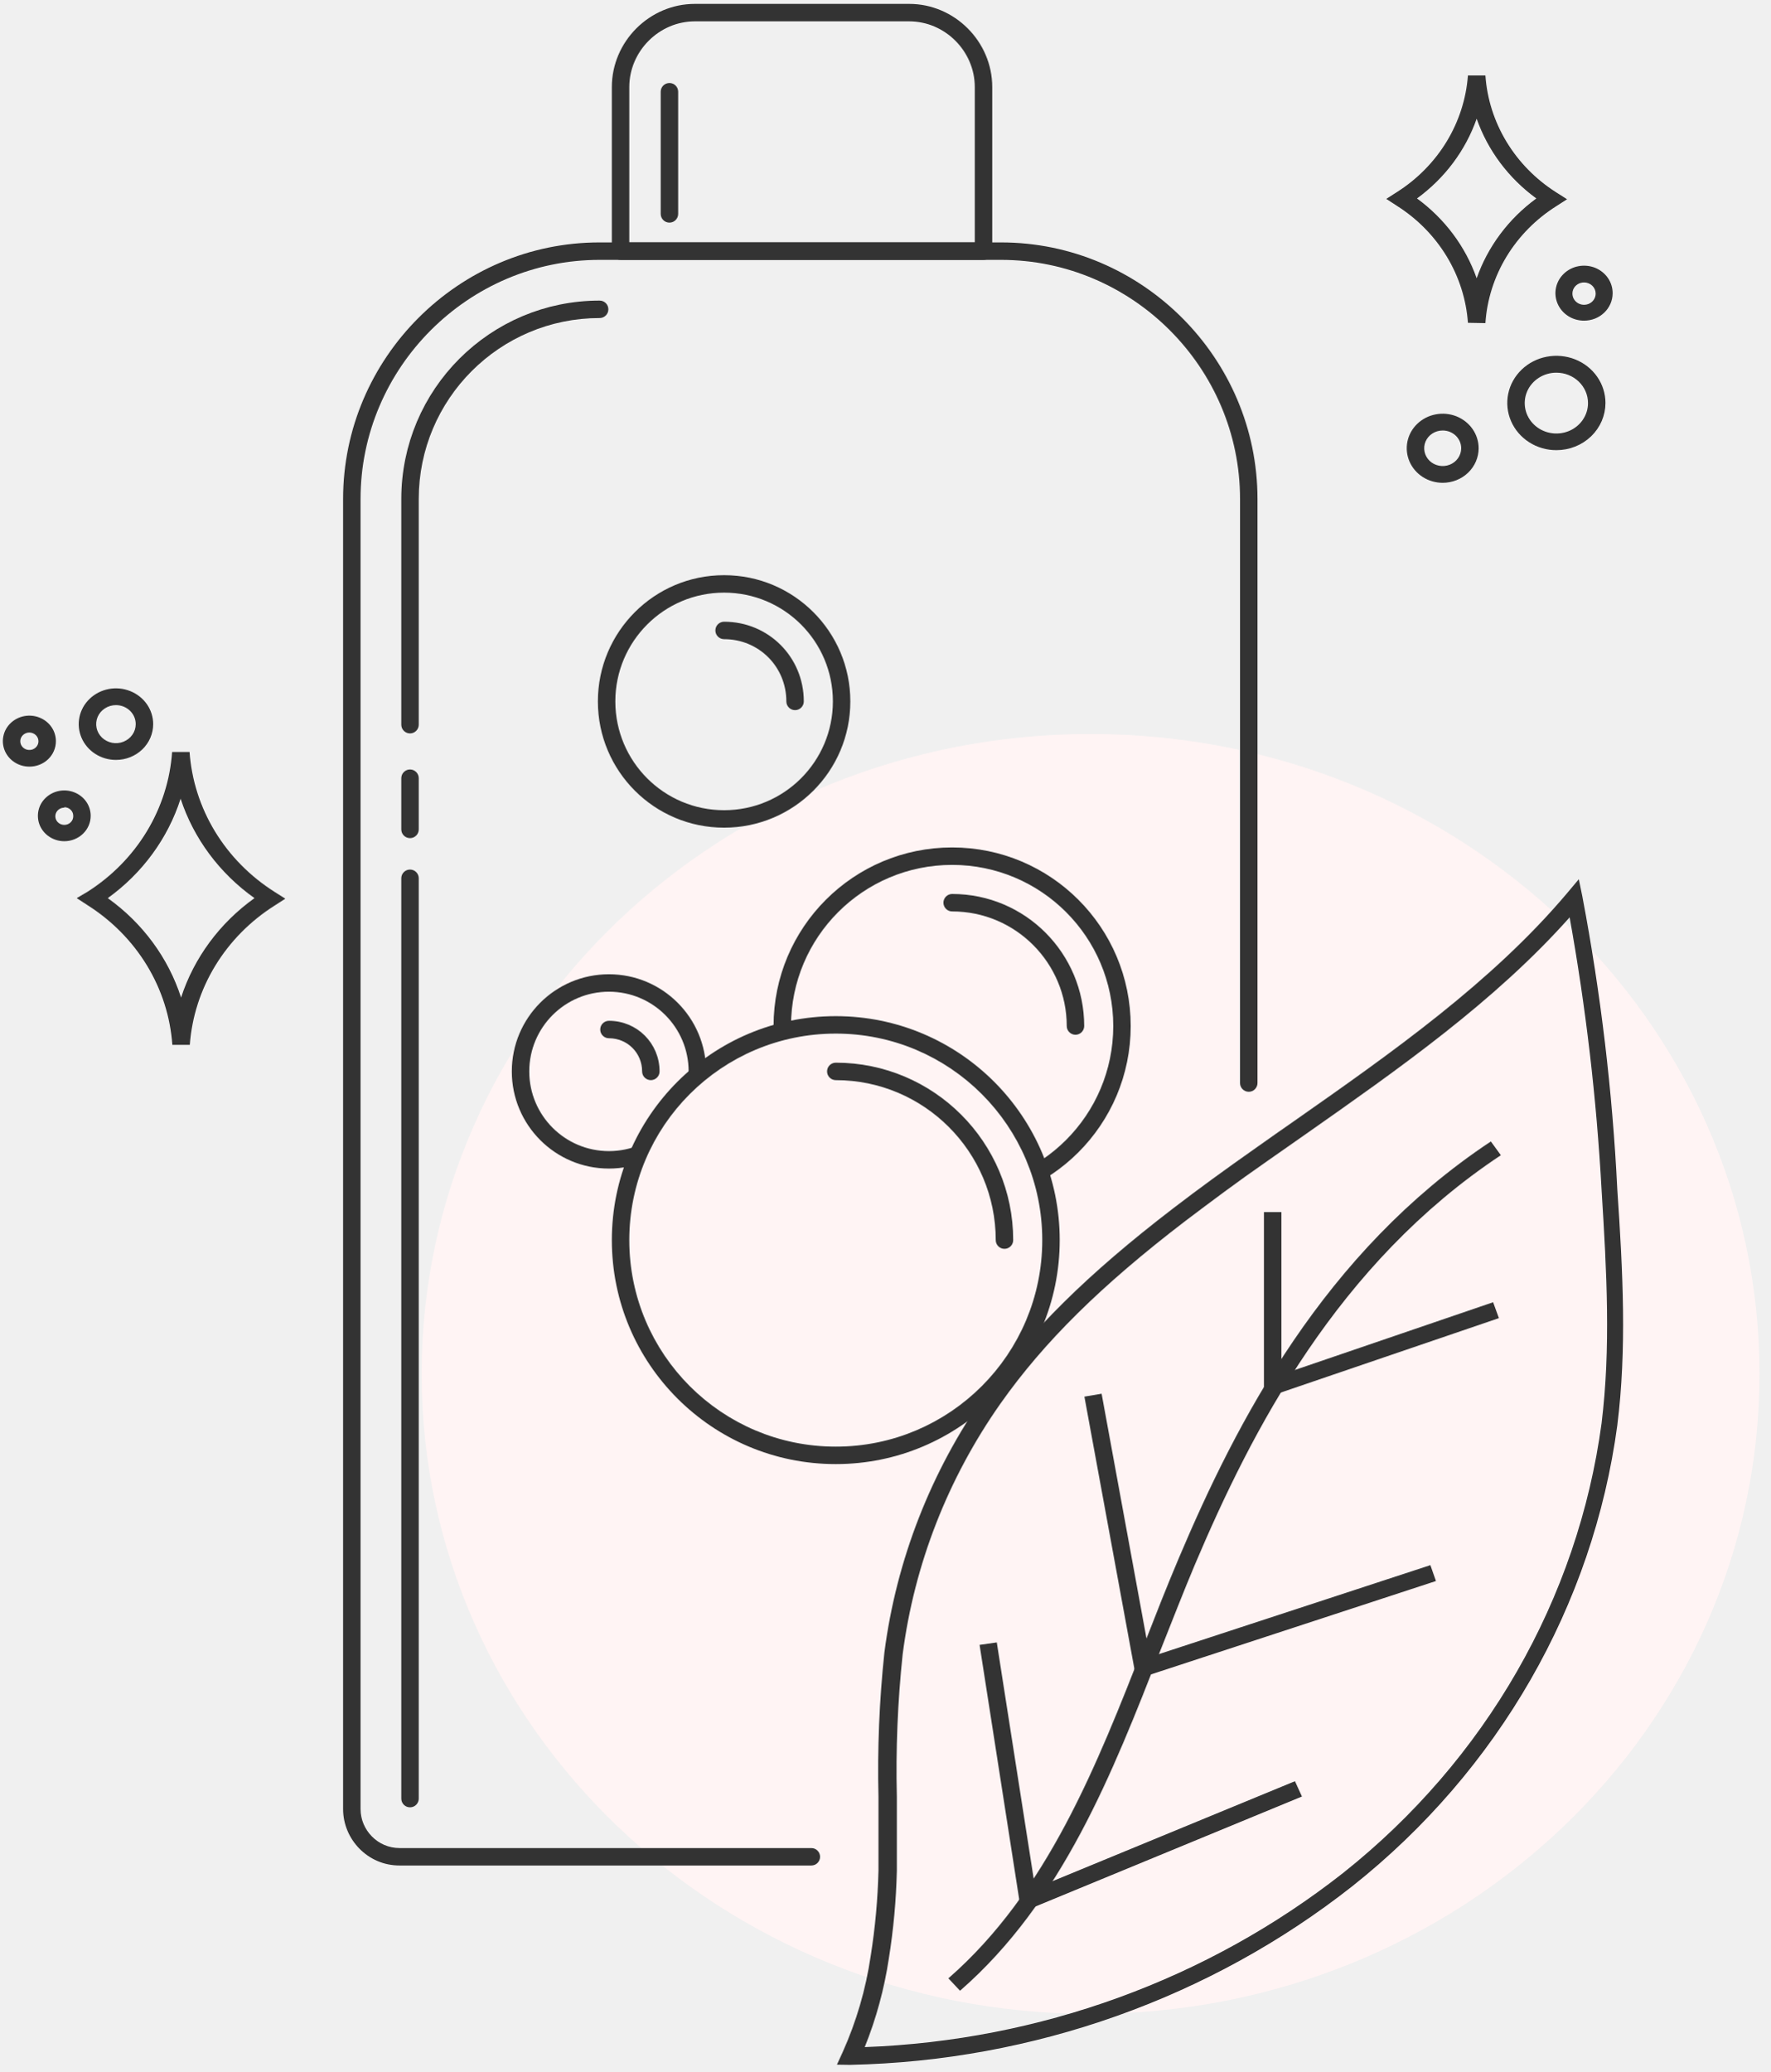
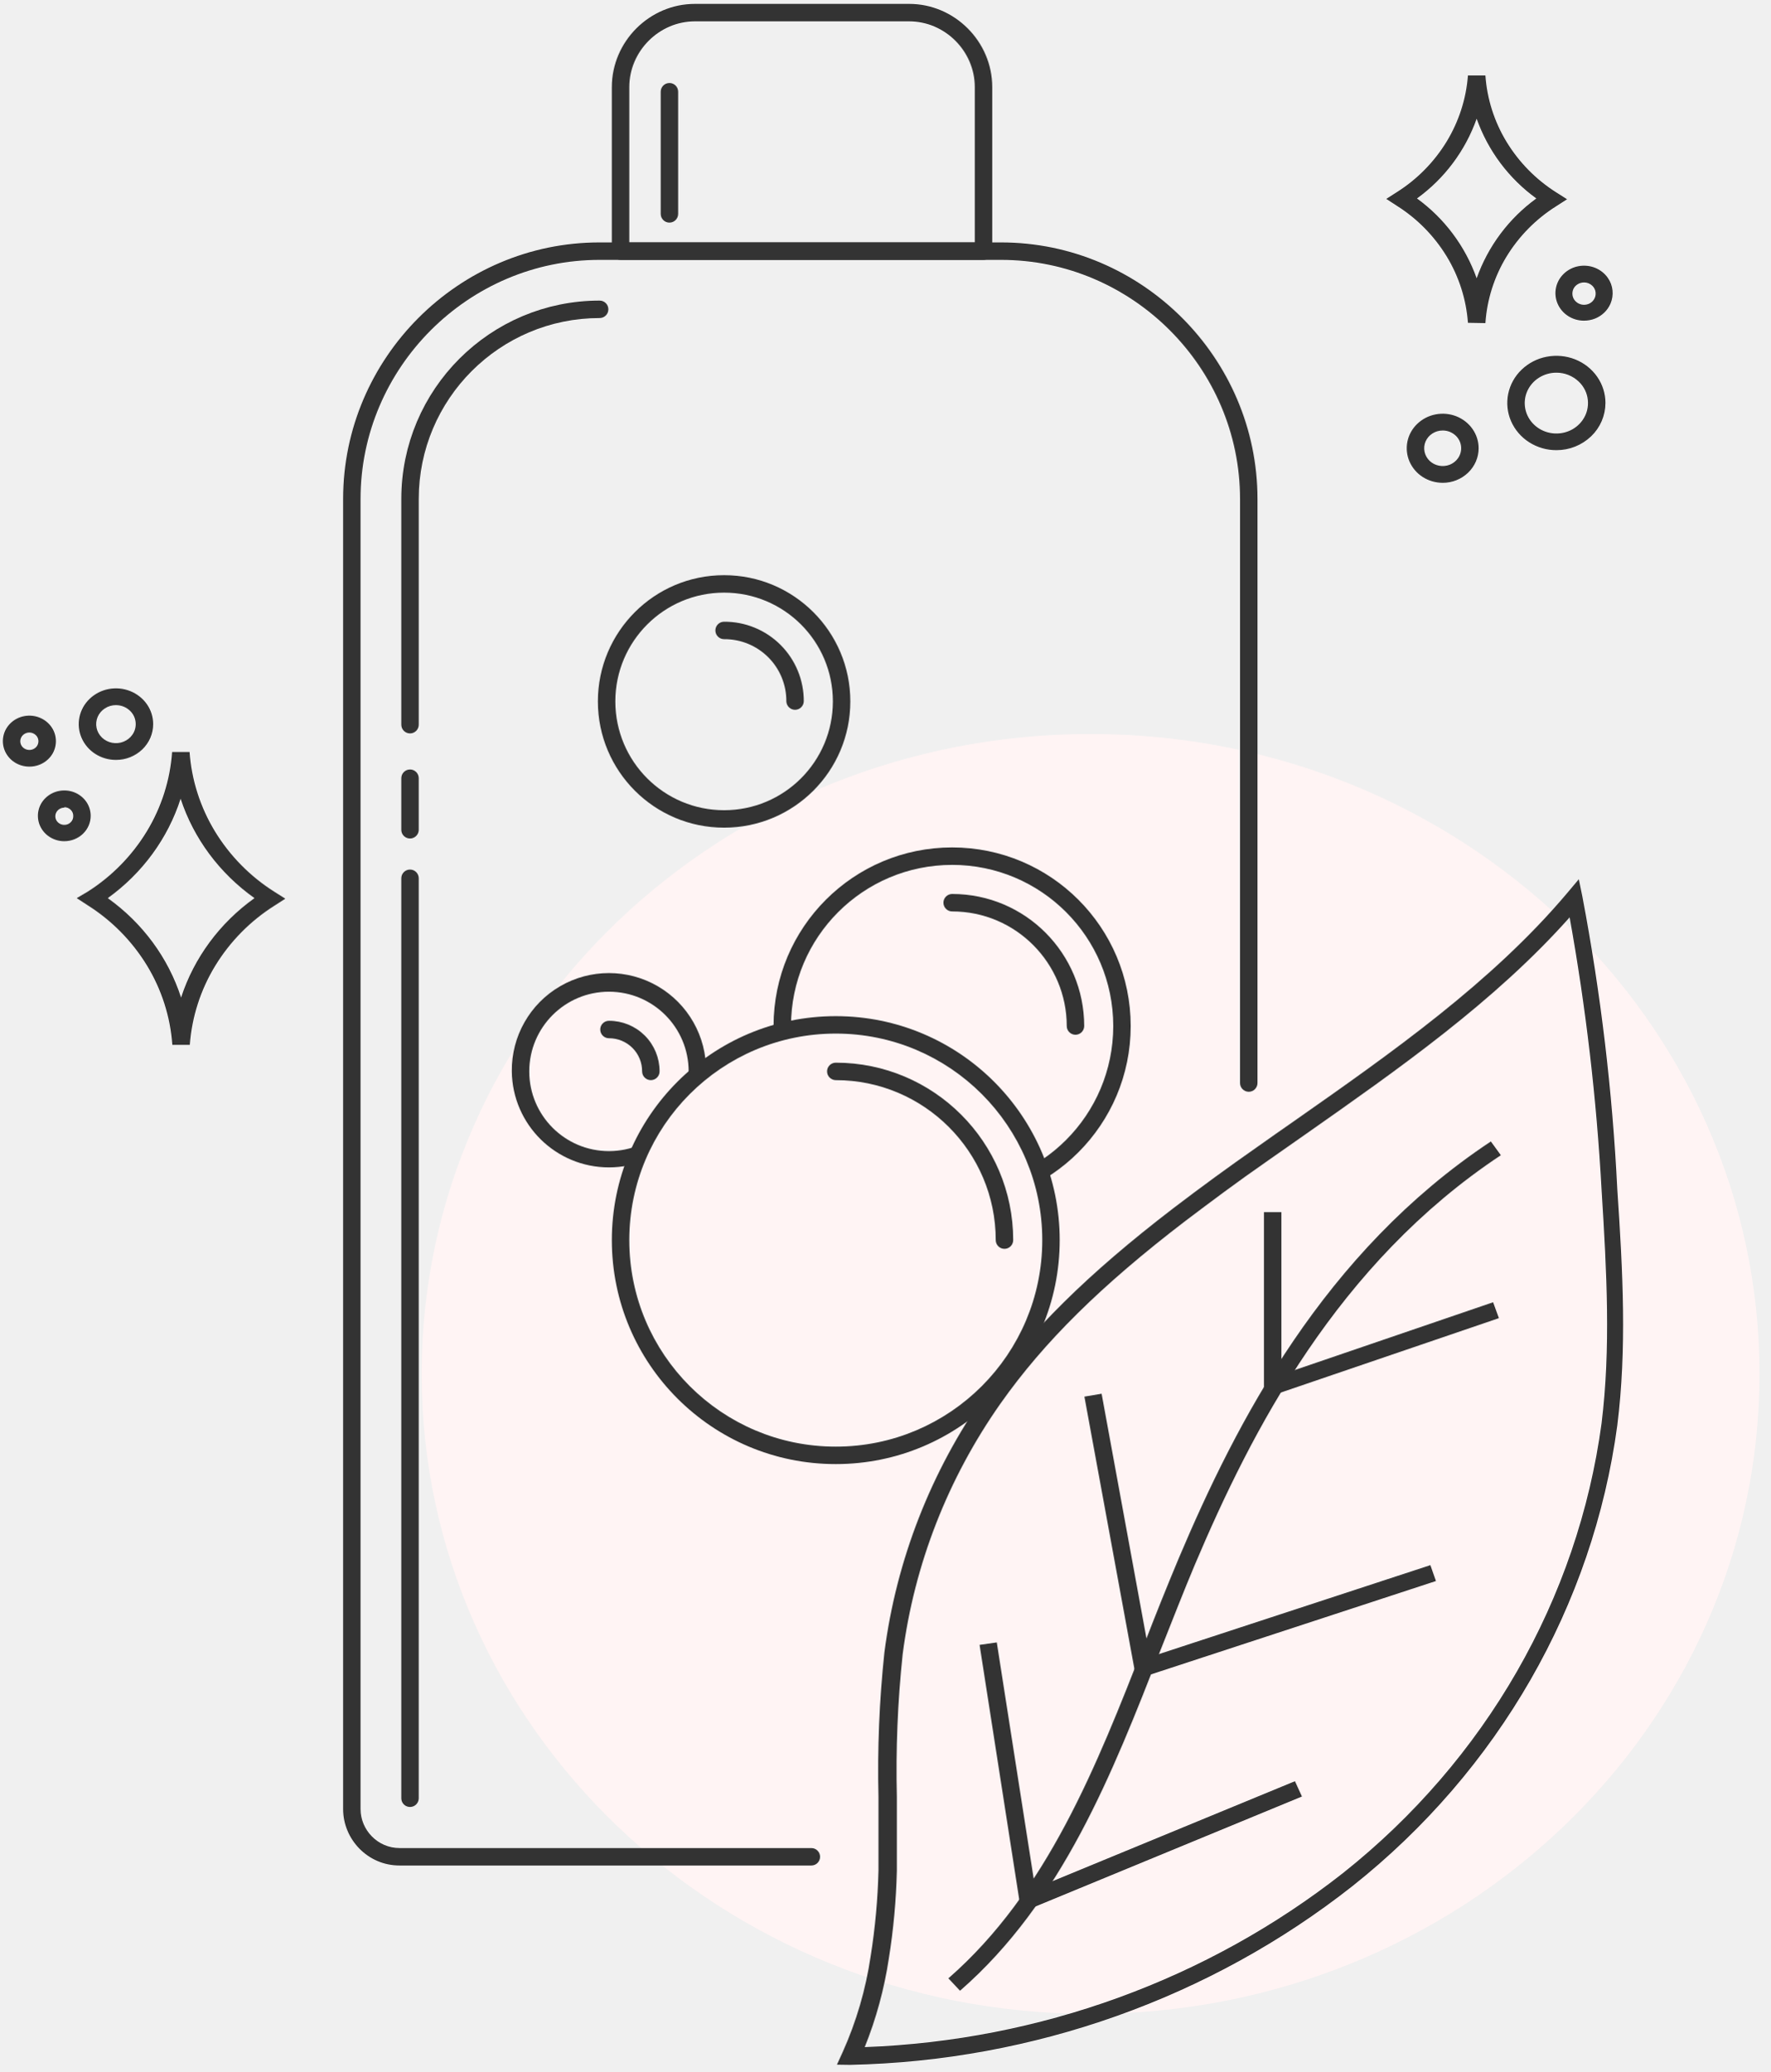
- <svg xmlns="http://www.w3.org/2000/svg" width="124" height="145" viewBox="0 0 124 145" fill="none">
-   <path d="M76.361 140.988C102.229 140.988 123.199 120.93 123.199 96.187C123.199 71.444 102.229 51.386 76.361 51.386C50.493 51.386 29.523 71.444 29.523 96.187C29.523 120.93 50.493 140.988 76.361 140.988Z" fill="#FFF4F4" />
-   <path d="M58.602 144.545L58.993 143.691C59.961 141.537 60.624 139.267 60.964 136.943C61.279 134.963 61.461 132.965 61.51 130.962V129.725C61.51 128.418 61.51 127.11 61.51 125.811C61.429 122.432 61.568 119.051 61.925 115.688C62.762 109.215 65.179 103.024 68.979 97.62C72.107 93.189 76.172 89.173 82.159 84.585C83.894 83.254 85.751 81.9 88.024 80.303C88.887 79.692 89.751 79.082 90.622 78.479C97.44 73.703 104.47 68.763 109.732 62.524L110.547 61.553L110.799 62.775C112.085 69.544 112.902 76.388 113.243 83.262C113.642 89.141 113.911 94.441 113.243 99.788C111.54 112.406 104.917 123.931 94.711 132.035C84.765 139.873 72.373 144.283 59.514 144.56L58.602 144.545ZM109.919 64.207C104.674 70.11 97.937 74.831 91.412 79.41L88.806 81.234C86.549 82.8 84.733 84.17 82.99 85.485C77.1 89.995 73.109 93.933 70.054 98.262C66.363 103.512 64.016 109.526 63.204 115.814C62.853 119.129 62.717 122.463 62.797 125.795C62.797 127.11 62.797 128.433 62.797 129.756V130.993C62.747 133.046 62.559 135.094 62.234 137.123C61.916 139.242 61.351 141.319 60.548 143.316C72.8 142.862 84.562 138.58 94.052 131.119C104.015 123.205 110.481 111.951 112.143 99.632C112.787 94.387 112.51 89.141 112.143 83.317C111.79 76.91 111.042 70.529 109.903 64.207H109.919Z" fill="#333333" />
-   <path d="M67.221 139.37L66.406 138.501C73.322 132.466 76.784 123.627 80.132 115.078C80.906 113.09 81.712 111.038 82.535 109.097C86.559 99.585 92.684 87.67 104.39 79.912L105.09 80.875C93.645 88.46 87.634 100.18 83.667 109.535C82.852 111.469 82.087 113.45 81.272 115.493C77.883 124.167 74.373 133.139 67.221 139.37Z" fill="#333333" />
-   <path d="M88.5 97.894V84.859H89.722V96.234L104.547 91.169L104.954 92.281L88.5 97.894Z" fill="#333333" />
-   <path d="M79.563 117.56L75.93 97.777L77.135 97.573L80.516 116.01L100.155 109.575L100.546 110.686L79.563 117.56Z" fill="#333333" />
-   <path d="M71.506 133.883L68.59 115.157L69.795 114.984L72.484 132.2L90.673 124.7L91.162 125.772L71.506 133.883Z" fill="#333333" />
-   <path d="M13.289 73.148H12.067C11.927 71.189 11.319 69.287 10.289 67.591C9.259 65.895 7.835 64.45 6.129 63.37L5.371 62.877L6.129 62.43C7.832 61.346 9.253 59.9 10.28 58.203C11.307 56.505 11.913 54.603 12.051 52.645H13.272C13.412 54.605 14.021 56.508 15.05 58.205C16.081 59.902 17.504 61.348 19.211 62.43L19.976 62.916L19.211 63.409C17.512 64.487 16.095 65.926 15.068 67.615C14.041 69.303 13.433 71.197 13.289 73.148ZM7.546 62.877C9.98 64.615 11.777 67.052 12.678 69.836C13.585 67.054 15.384 64.618 17.818 62.877C15.372 61.14 13.561 58.704 12.645 55.917C11.753 58.696 9.968 61.133 7.546 62.877Z" fill="#333333" />
-   <path d="M102.785 22.598C102.667 20.96 102.158 19.37 101.298 17.951C100.438 16.533 99.249 15.323 97.824 14.417L97.066 13.924L97.824 13.439C99.245 12.535 100.432 11.329 101.292 9.915C102.152 8.5 102.663 6.915 102.785 5.281H104.007C104.122 6.919 104.629 8.509 105.488 9.928C106.347 11.347 107.535 12.556 108.959 13.462L109.725 13.948L108.959 14.441C107.532 15.344 106.342 16.552 105.482 17.972C104.623 19.391 104.118 20.983 104.007 22.622L102.785 22.598ZM99.217 13.893C101.159 15.313 102.615 17.26 103.396 19.483C104.176 17.26 105.632 15.313 107.574 13.893C105.631 12.477 104.175 10.532 103.396 8.311C102.617 10.532 101.161 12.477 99.217 13.893Z" fill="#333333" />
-   <path d="M8.118 53.2C7.603 53.2 7.099 53.053 6.67 52.778C6.242 52.503 5.907 52.112 5.71 51.654C5.513 51.196 5.461 50.692 5.562 50.206C5.662 49.72 5.911 49.274 6.275 48.924C6.64 48.573 7.104 48.335 7.61 48.238C8.115 48.141 8.64 48.191 9.116 48.381C9.592 48.57 9.999 48.891 10.286 49.303C10.572 49.715 10.725 50.2 10.725 50.695C10.725 51.36 10.45 51.997 9.962 52.467C9.473 52.936 8.81 53.2 8.118 53.2ZM8.118 49.364C7.844 49.364 7.577 49.442 7.349 49.589C7.121 49.735 6.944 49.943 6.839 50.186C6.734 50.429 6.707 50.697 6.76 50.955C6.814 51.213 6.946 51.45 7.139 51.636C7.333 51.822 7.58 51.949 7.848 52.001C8.117 52.052 8.395 52.026 8.648 51.925C8.901 51.824 9.118 51.653 9.27 51.435C9.422 51.216 9.503 50.958 9.503 50.695C9.503 50.342 9.357 50.004 9.098 49.754C8.838 49.505 8.486 49.364 8.118 49.364Z" fill="#333333" />
-   <path d="M4.501 58.892C4.136 58.892 3.778 58.787 3.474 58.592C3.17 58.397 2.933 58.119 2.793 57.795C2.653 57.47 2.617 57.112 2.688 56.768C2.759 56.423 2.935 56.106 3.194 55.858C3.453 55.609 3.782 55.44 4.141 55.371C4.499 55.303 4.871 55.338 5.209 55.473C5.547 55.607 5.836 55.835 6.039 56.127C6.242 56.419 6.35 56.763 6.35 57.114C6.35 57.586 6.156 58.038 5.809 58.371C5.462 58.704 4.992 58.892 4.501 58.892ZM4.501 56.543C4.377 56.543 4.256 56.578 4.153 56.645C4.05 56.711 3.969 56.805 3.922 56.915C3.874 57.025 3.862 57.147 3.886 57.263C3.91 57.38 3.97 57.488 4.058 57.572C4.146 57.656 4.257 57.714 4.379 57.737C4.501 57.76 4.627 57.748 4.741 57.703C4.856 57.657 4.954 57.58 5.023 57.481C5.092 57.382 5.129 57.265 5.129 57.146C5.133 57.064 5.12 56.982 5.091 56.906C5.061 56.829 5.016 56.758 4.957 56.699C4.898 56.64 4.828 56.593 4.749 56.56C4.671 56.528 4.587 56.512 4.501 56.512V56.543Z" fill="#333333" />
-   <path d="M2.056 53.67C1.689 53.67 1.329 53.566 1.024 53.369C0.718 53.173 0.48 52.893 0.34 52.567C0.199 52.24 0.163 51.881 0.236 51.534C0.308 51.188 0.486 50.87 0.746 50.621C1.007 50.371 1.338 50.202 1.699 50.134C2.06 50.066 2.434 50.102 2.773 50.239C3.112 50.375 3.402 50.605 3.605 50.9C3.808 51.194 3.915 51.54 3.914 51.893C3.914 52.127 3.866 52.359 3.772 52.575C3.679 52.791 3.542 52.988 3.369 53.153C3.197 53.318 2.992 53.449 2.767 53.537C2.541 53.626 2.3 53.672 2.056 53.67ZM2.056 51.283C1.931 51.283 1.808 51.319 1.703 51.386C1.599 51.453 1.518 51.548 1.469 51.66C1.421 51.771 1.409 51.894 1.433 52.013C1.458 52.131 1.518 52.24 1.607 52.325C1.696 52.411 1.809 52.469 1.932 52.492C2.056 52.516 2.183 52.504 2.3 52.458C2.416 52.411 2.515 52.333 2.585 52.233C2.655 52.132 2.692 52.014 2.692 51.893C2.692 51.731 2.625 51.576 2.506 51.462C2.387 51.347 2.225 51.283 2.056 51.283Z" fill="#333333" />
-   <path d="M108.985 31.515C108.304 31.517 107.639 31.324 107.073 30.962C106.506 30.6 106.064 30.085 105.803 29.481C105.542 28.878 105.472 28.213 105.604 27.572C105.736 26.93 106.063 26.341 106.543 25.878C107.023 25.415 107.636 25.1 108.303 24.972C108.97 24.844 109.662 24.909 110.29 25.159C110.919 25.408 111.456 25.832 111.834 26.375C112.212 26.919 112.414 27.558 112.414 28.211C112.414 29.086 112.053 29.925 111.41 30.545C110.767 31.164 109.895 31.513 108.985 31.515ZM108.985 26.09C108.546 26.088 108.116 26.212 107.751 26.445C107.385 26.679 107.1 27.011 106.931 27.401C106.762 27.79 106.718 28.219 106.803 28.633C106.888 29.047 107.1 29.427 107.41 29.725C107.72 30.023 108.116 30.226 108.546 30.308C108.977 30.39 109.423 30.347 109.828 30.185C110.233 30.023 110.579 29.749 110.822 29.397C111.065 29.046 111.194 28.633 111.192 28.211C111.19 27.649 110.957 27.111 110.543 26.713C110.13 26.316 109.569 26.092 108.985 26.09Z" fill="#333333" />
-   <path d="M110.914 22.449C110.518 22.449 110.13 22.336 109.801 22.125C109.471 21.913 109.214 21.612 109.063 21.26C108.911 20.909 108.871 20.521 108.949 20.148C109.026 19.774 109.217 19.431 109.497 19.162C109.777 18.892 110.134 18.709 110.523 18.635C110.912 18.56 111.315 18.599 111.681 18.744C112.047 18.89 112.36 19.137 112.58 19.453C112.8 19.77 112.918 20.143 112.918 20.523C112.918 20.776 112.866 21.027 112.765 21.26C112.665 21.494 112.517 21.706 112.331 21.885C112.145 22.064 111.924 22.206 111.681 22.303C111.438 22.399 111.177 22.449 110.914 22.449ZM110.914 19.772C110.753 19.772 110.595 19.818 110.461 19.904C110.327 19.99 110.223 20.112 110.161 20.255C110.1 20.398 110.084 20.556 110.115 20.707C110.147 20.859 110.224 20.999 110.338 21.108C110.452 21.218 110.597 21.292 110.755 21.323C110.913 21.353 111.077 21.337 111.226 21.278C111.375 21.219 111.502 21.118 111.591 20.99C111.681 20.861 111.729 20.71 111.729 20.555C111.729 20.347 111.643 20.148 111.49 20.001C111.337 19.854 111.13 19.772 110.914 19.772Z" fill="#333333" />
-   <path d="M101.017 33.8C100.519 33.8 100.033 33.658 99.619 33.393C99.205 33.127 98.882 32.749 98.692 32.307C98.501 31.865 98.451 31.379 98.548 30.91C98.645 30.44 98.885 30.009 99.237 29.671C99.589 29.333 100.038 29.102 100.526 29.009C101.014 28.916 101.52 28.963 101.98 29.146C102.44 29.33 102.833 29.64 103.11 30.038C103.386 30.435 103.534 30.903 103.534 31.381C103.534 32.023 103.269 32.638 102.797 33.092C102.325 33.545 101.685 33.8 101.017 33.8ZM101.017 30.137C100.761 30.137 100.51 30.21 100.297 30.346C100.084 30.483 99.918 30.678 99.82 30.905C99.722 31.133 99.697 31.383 99.747 31.624C99.797 31.866 99.92 32.087 100.101 32.262C100.282 32.436 100.513 32.554 100.764 32.602C101.016 32.65 101.276 32.626 101.513 32.531C101.749 32.437 101.952 32.278 102.094 32.073C102.236 31.868 102.312 31.628 102.312 31.381C102.312 31.051 102.176 30.735 101.933 30.501C101.69 30.268 101.361 30.137 101.017 30.137Z" fill="#333333" />
+ <svg xmlns="http://www.w3.org/2000/svg" fill="none" viewBox="0 0 124 145">
+   <path fill="#FFF4F4" d="M76.361 140.988c25.868 0 46.838-20.058 46.838-44.8 0-24.744-20.97-44.802-46.838-44.802-25.868 0-46.838 20.058-46.838 44.801 0 24.743 20.97 44.801 46.838 44.801z" />
+   <path fill="#333" d="M58.602 144.545l.39-.854a25.396 25.396 0 0 0 1.972-6.748c.315-1.98.497-3.978.546-5.981v-1.237-3.914c-.08-3.379.058-6.76.415-10.123.837-6.473 3.254-12.664 7.054-18.068 3.128-4.431 7.193-8.447 13.18-13.035a171.664 171.664 0 0 1 5.865-4.282c.863-.61 1.727-1.221 2.598-1.824 6.818-4.776 13.848-9.716 19.11-15.955l.815-.97.252 1.22a149.445 149.445 0 0 1 2.444 20.488c.399 5.88.668 11.18 0 16.526-1.703 12.618-8.326 24.143-18.532 32.247-9.946 7.838-22.338 12.248-35.197 12.525l-.912-.015zm51.317-80.338c-5.245 5.903-11.982 10.624-18.507 15.203l-2.606 1.825c-2.257 1.565-4.073 2.935-5.816 4.25-5.89 4.51-9.881 8.448-12.936 12.777-3.69 5.25-6.038 11.264-6.85 17.552a77.249 77.249 0 0 0-.407 9.981v5.198a45.793 45.793 0 0 1-.563 6.13 27.61 27.61 0 0 1-1.686 6.193c12.252-.454 24.014-4.736 33.504-12.197 9.963-7.914 16.429-19.168 18.091-31.487.644-5.245.367-10.49 0-16.315a156.24 156.24 0 0 0-2.24-19.11h.016z" />
+   <path fill="#333" d="M67.22 139.37l-.814-.869c6.916-6.035 10.378-14.874 13.726-23.423a220.52 220.52 0 0 1 2.403-5.981c4.024-9.512 10.15-21.427 21.855-29.185l.7.963c-11.445 7.585-17.456 19.305-21.423 28.66-.815 1.934-1.58 3.915-2.395 5.958-3.389 8.674-6.9 17.646-14.051 23.877z" />
+   <path fill="#333" d="M88.5 97.894V84.86h1.222v11.376l14.825-5.066.407 1.112L88.5 97.894zM79.563 117.56L75.93 97.777l1.205-.204 3.38 18.437 19.64-6.435.391 1.111-20.983 6.874zM71.506 133.883l-2.916-18.726 1.205-.173 2.689 17.216 18.189-7.5.489 1.072-19.656 8.111zM13.289 73.148h-1.222a12.4 12.4 0 0 0-1.778-5.557 12.983 12.983 0 0 0-4.16-4.221l-.758-.493.758-.447a12.996 12.996 0 0 0 4.15-4.227 12.413 12.413 0 0 0 1.772-5.559h1.221c.14 1.96.748 3.864 1.778 5.561a12.998 12.998 0 0 0 4.16 4.225l.766.486-.765.493a12.981 12.981 0 0 0-4.143 4.206 12.4 12.4 0 0 0-1.78 5.533zM7.546 62.877c2.434 1.738 4.231 4.175 5.132 6.96.907-2.783 2.706-5.22 5.14-6.96-2.446-1.737-4.257-4.173-5.173-6.96-.892 2.78-2.677 5.216-5.099 6.96zM102.785 22.598a10.402 10.402 0 0 0-1.487-4.647 10.883 10.883 0 0 0-3.474-3.534l-.758-.493.758-.485a10.894 10.894 0 0 0 3.468-3.524c.86-1.415 1.371-3 1.493-4.634h1.222a10.37 10.37 0 0 0 1.481 4.647 10.87 10.87 0 0 0 3.471 3.534l.766.486-.766.493a10.825 10.825 0 0 0-3.477 3.53 10.325 10.325 0 0 0-1.475 4.65l-1.222-.023zm-3.568-8.705a11.777 11.777 0 0 1 4.179 5.59 11.77 11.77 0 0 1 4.178-5.59 11.72 11.72 0 0 1-4.178-5.582 11.716 11.716 0 0 1-4.18 5.582zM8.118 53.2c-.515 0-1.02-.147-1.448-.422a2.53 2.53 0 0 1-.96-1.124 2.415 2.415 0 0 1-.148-1.448c.1-.486.349-.932.713-1.282a2.64 2.64 0 0 1 1.335-.686 2.705 2.705 0 0 1 1.506.143c.476.19.883.51 1.17.922.286.412.439.897.439 1.392 0 .665-.275 1.302-.763 1.772a2.661 2.661 0 0 1-1.844.733zm0-3.836c-.274 0-.541.078-.769.225a1.344 1.344 0 0 0-.51.597c-.105.243-.132.51-.079.769.054.258.186.495.38.681.193.186.44.313.708.364.269.052.547.026.8-.075.253-.101.47-.272.622-.49a1.294 1.294 0 0 0-.172-1.68c-.26-.25-.612-.39-.98-.39zM4.501 58.892c-.365 0-.723-.105-1.027-.3a1.795 1.795 0 0 1-.68-.797 1.713 1.713 0 0 1-.106-1.027c.071-.345.247-.662.506-.91.259-.249.588-.418.947-.486a1.92 1.92 0 0 1 1.068.1c.338.135.627.363.83.655.203.292.311.636.311.987 0 .472-.194.924-.541 1.257-.347.333-.817.52-1.308.52zm0-2.349a.646.646 0 0 0-.348.102.609.609 0 0 0-.231.27.581.581 0 0 0 .136.657.65.65 0 0 0 .684.13.623.623 0 0 0 .28-.221.586.586 0 0 0 .107-.335.582.582 0 0 0-.172-.447.627.627 0 0 0-.456-.187v.031zM2.056 53.67c-.367 0-.727-.104-1.032-.3a1.802 1.802 0 0 1-.684-.803 1.72 1.72 0 0 1-.104-1.033c.072-.346.25-.664.51-.913.26-.25.592-.42.953-.487.36-.068.735-.032 1.074.105.339.136.629.366.832.66a1.735 1.735 0 0 1-.236 2.254 1.854 1.854 0 0 1-.602.384 1.914 1.914 0 0 1-.71.133zm0-2.387a.654.654 0 0 0-.353.103.617.617 0 0 0-.234.274.589.589 0 0 0 .138.665.66.66 0 0 0 .692.132.63.63 0 0 0 .286-.224.594.594 0 0 0-.08-.771.649.649 0 0 0-.449-.18zM108.985 31.515a3.535 3.535 0 0 1-1.912-.553 3.33 3.33 0 0 1-1.27-1.48 3.186 3.186 0 0 1-.199-1.91 3.27 3.27 0 0 1 .939-1.694 3.481 3.481 0 0 1 1.76-.906 3.565 3.565 0 0 1 1.987.186c.629.25 1.166.674 1.544 1.217.378.544.58 1.183.58 1.836a3.24 3.24 0 0 1-1.004 2.334 3.509 3.509 0 0 1-2.425.97zm0-5.425a2.28 2.28 0 0 0-1.234.355 2.151 2.151 0 0 0-.82.956c-.169.39-.213.818-.128 1.232.085.414.297.794.607 1.092.31.298.706.501 1.136.583a2.3 2.3 0 0 0 1.282-.123 2.2 2.2 0 0 0 .994-.788 2.067 2.067 0 0 0-.279-2.683 2.261 2.261 0 0 0-1.558-.624zM110.914 22.45a2.06 2.06 0 0 1-1.113-.325 1.937 1.937 0 0 1-.738-.865 1.848 1.848 0 0 1-.114-1.112c.077-.374.268-.717.548-.986.28-.27.637-.453 1.026-.527a2.08 2.08 0 0 1 1.158.11c.366.145.679.392.899.708a1.856 1.856 0 0 1 .185 1.807c-.1.234-.248.446-.434.625s-.407.32-.65.418a2.077 2.077 0 0 1-.767.146zm0-2.678a.84.84 0 0 0-.453.132.763.763 0 0 0-.123 1.204c.114.11.259.184.417.215.158.03.322.014.471-.045a.803.803 0 0 0 .365-.288.758.758 0 0 0-.101-.989.832.832 0 0 0-.576-.23zM101.017 33.8c-.498 0-.984-.142-1.398-.407a2.442 2.442 0 0 1-.927-1.086 2.331 2.331 0 0 1-.144-1.398c.097-.469.337-.9.69-1.238a2.55 2.55 0 0 1 1.288-.662 2.611 2.611 0 0 1 1.454.137c.46.184.853.494 1.13.892.276.397.424.865.424 1.343 0 .642-.265 1.257-.737 1.71a2.57 2.57 0 0 1-1.78.71zm0-3.663c-.256 0-.507.073-.72.21a1.256 1.256 0 0 0-.477.558 1.2 1.2 0 0 0-.073.72c.05.24.173.462.354.637.181.174.412.292.663.34.252.048.512.024.749-.07.236-.095.439-.254.581-.46a1.212 1.212 0 0 0-.161-1.57 1.322 1.322 0 0 0-.916-.365z" />
  <g clip-path="url(#clip0)">
-     <path fill-rule="evenodd" clip-rule="evenodd" d="M41.985 18.192C32.792 18.192 25.245 25.738 25.245 34.931V126.652C25.245 128.116 26.448 129.381 27.974 129.381H56.81C57.147 129.381 57.421 129.654 57.421 129.992C57.421 130.329 57.147 130.603 56.81 130.603H27.974C25.753 130.603 24.023 128.772 24.023 126.652V34.931C24.023 25.064 32.117 16.97 41.985 16.97H70.087C79.955 16.97 88.049 25.064 88.049 34.931V75.823C88.049 76.16 87.775 76.434 87.438 76.434C87.1 76.434 86.827 76.16 86.827 75.823V34.931C86.827 25.738 79.28 18.192 70.087 18.192H41.985Z" fill="#333333" />
-     <path fill-rule="evenodd" clip-rule="evenodd" d="M48.664 1.493C46.15 1.493 44.062 3.582 44.062 6.096V16.97H68.254V6.096C68.254 3.582 66.166 1.493 63.652 1.493H48.664ZM42.84 6.096C42.84 2.907 45.476 0.271 48.664 0.271H63.652C66.841 0.271 69.476 2.907 69.476 6.096V17.581C69.476 17.919 69.203 18.192 68.865 18.192H43.451C43.113 18.192 42.84 17.919 42.84 17.581V6.096Z" fill="#333333" />
-     <path fill-rule="evenodd" clip-rule="evenodd" d="M28.709 53.87C29.046 53.87 29.32 54.144 29.32 54.481V58.065C29.32 58.403 29.046 58.676 28.709 58.676C28.371 58.676 28.098 58.403 28.098 58.065V54.481C28.098 54.144 28.371 53.87 28.709 53.87Z" fill="#333333" />
-     <path fill-rule="evenodd" clip-rule="evenodd" d="M28.709 60.876C29.046 60.876 29.32 61.149 29.32 61.486V125.919C29.32 126.256 29.046 126.53 28.709 126.53C28.371 126.53 28.098 126.256 28.098 125.919V61.486C28.098 61.149 28.371 60.876 28.709 60.876Z" fill="#333333" />
-     <path fill-rule="evenodd" clip-rule="evenodd" d="M41.986 22.265C34.992 22.265 29.32 27.938 29.32 34.931V50.734C29.32 51.071 29.046 51.345 28.709 51.345C28.371 51.345 28.098 51.071 28.098 50.734V34.931C28.098 27.263 34.318 21.043 41.986 21.043C42.324 21.043 42.597 21.317 42.597 21.654C42.597 21.991 42.324 22.265 41.986 22.265Z" fill="#333333" />
-     <path fill-rule="evenodd" clip-rule="evenodd" d="M46.873 5.811C47.21 5.811 47.484 6.084 47.484 6.421V14.975C47.484 15.312 47.21 15.585 46.873 15.585C46.535 15.585 46.262 15.312 46.262 14.975V6.421C46.262 6.084 46.535 5.811 46.873 5.811Z" fill="#333333" />
-     <path fill-rule="evenodd" clip-rule="evenodd" d="M50.701 41.489C46.495 41.489 43.085 44.898 43.085 49.105C43.085 53.311 46.495 56.721 50.701 56.721C54.908 56.721 58.318 53.311 58.318 49.105C58.318 44.898 54.908 41.489 50.701 41.489ZM41.863 49.105C41.863 44.224 45.82 40.267 50.701 40.267C55.583 40.267 59.539 44.224 59.539 49.105C59.539 53.986 55.583 57.943 50.701 57.943C45.82 57.943 41.863 53.986 41.863 49.105Z" fill="#333333" />
-     <path fill-rule="evenodd" clip-rule="evenodd" d="M50.09 44.136C50.09 43.798 50.363 43.525 50.701 43.525C53.808 43.525 56.281 45.998 56.281 49.105C56.281 49.442 56.007 49.716 55.67 49.716C55.332 49.716 55.059 49.442 55.059 49.105C55.059 46.673 53.133 44.747 50.701 44.747C50.363 44.747 50.09 44.473 50.09 44.136Z" fill="#333333" />
-     <path fill-rule="evenodd" clip-rule="evenodd" d="M42.638 69.428C39.556 69.428 37.058 71.927 37.058 75.008C37.058 78.09 39.556 80.588 42.638 80.588C45.719 80.588 48.217 78.09 48.217 75.008C48.217 71.927 45.719 69.428 42.638 69.428ZM35.836 75.008C35.836 71.252 38.881 68.207 42.638 68.207C46.394 68.207 49.439 71.252 49.439 75.008C49.439 78.765 46.394 81.81 42.638 81.81C38.881 81.81 35.836 78.765 35.836 75.008Z" fill="#333333" />
-     <path fill-rule="evenodd" clip-rule="evenodd" d="M42.027 72.076C42.027 71.738 42.301 71.465 42.638 71.465C44.605 71.465 46.182 73.042 46.182 75.008C46.182 75.346 45.908 75.619 45.571 75.619C45.233 75.619 44.96 75.346 44.96 75.008C44.96 73.716 43.93 72.687 42.638 72.687C42.301 72.687 42.027 72.413 42.027 72.076Z" fill="#333333" />
-     <path fill-rule="evenodd" clip-rule="evenodd" d="M66.668 60.55C60.437 60.55 55.386 65.6 55.386 71.831C55.386 78.062 60.437 83.113 66.668 83.113C72.898 83.113 77.95 78.062 77.95 71.831C77.95 65.6 72.898 60.55 66.668 60.55ZM54.164 71.831C54.164 64.926 59.762 59.328 66.668 59.328C73.573 59.328 79.171 64.926 79.171 71.831C79.171 78.737 73.573 84.335 66.668 84.335C59.762 84.335 54.164 78.737 54.164 71.831Z" fill="#333333" />
-     <path fill-rule="evenodd" clip-rule="evenodd" d="M66.059 63.197C66.059 62.859 66.332 62.586 66.669 62.586C71.817 62.586 75.915 66.773 75.915 71.831C75.915 72.169 75.641 72.442 75.304 72.442C74.967 72.442 74.693 72.169 74.693 71.831C74.693 67.44 71.134 63.808 66.669 63.808C66.332 63.808 66.059 63.534 66.059 63.197Z" fill="#333333" />
-     <path d="M58.519 101.889C66.841 101.889 73.588 95.142 73.588 86.819C73.588 78.496 66.841 71.749 58.519 71.749C50.196 71.749 43.449 78.496 43.449 86.819C43.449 95.142 50.196 101.889 58.519 101.889Z" fill="#FFF4F4" />
-     <path fill-rule="evenodd" clip-rule="evenodd" d="M58.52 72.361C50.535 72.361 44.062 78.834 44.062 86.819C44.062 94.804 50.535 101.278 58.52 101.278C66.506 101.278 72.979 94.804 72.979 86.819C72.979 78.834 66.506 72.361 58.52 72.361ZM42.84 86.819C42.84 78.159 49.86 71.139 58.52 71.139C67.18 71.139 74.201 78.159 74.201 86.819C74.201 95.479 67.18 102.5 58.52 102.5C49.86 102.5 42.84 95.479 42.84 86.819Z" fill="#333333" />
-     <path fill-rule="evenodd" clip-rule="evenodd" d="M57.91 75.008C57.91 74.671 58.184 74.397 58.521 74.397C65.375 74.397 70.943 79.965 70.943 86.819C70.943 87.157 70.67 87.43 70.332 87.43C69.995 87.43 69.721 87.157 69.721 86.819C69.721 80.64 64.7 75.619 58.521 75.619C58.184 75.619 57.91 75.345 57.91 75.008Z" fill="#333333" />
+     <path fill="#333" fill-rule="evenodd" d="M41.985 18.192c-9.193 0-16.74 7.546-16.74 16.74v91.72c0 1.464 1.203 2.729 2.73 2.729H56.81a.61.61 0 1 1 0 1.222H27.974c-2.22 0-3.95-1.831-3.95-3.951v-91.72c0-9.868 8.093-17.962 17.96-17.962h28.103c9.868 0 17.962 8.094 17.962 17.962v40.89a.61.61 0 1 1-1.222 0v-40.89c0-9.194-7.547-16.74-16.74-16.74H41.985z" clip-rule="evenodd" />
+     <path fill="#333" fill-rule="evenodd" d="M48.664 1.493c-2.514 0-4.602 2.09-4.602 4.603V16.97h24.192V6.096c0-2.514-2.088-4.603-4.602-4.603H48.664zM42.84 6.096c0-3.189 2.636-5.825 5.824-5.825h14.988c3.189 0 5.824 2.636 5.824 5.825V17.58c0 .338-.273.611-.61.611H43.45a.611.611 0 0 1-.611-.61V6.095zM28.709 53.87a.61.61 0 0 1 .61.611v3.584a.611.611 0 1 1-1.221 0v-3.584a.61.61 0 0 1 .61-.61zM28.709 60.876a.61.61 0 0 1 .61.61v64.433a.611.611 0 0 1-1.221 0V61.486a.61.61 0 0 1 .61-.61zM41.986 22.265c-6.994 0-12.666 5.673-12.666 12.666v15.803a.611.611 0 1 1-1.222 0V34.931c0-7.668 6.22-13.888 13.888-13.888a.61.61 0 1 1 0 1.222z" clip-rule="evenodd" />
+     <path fill="#333" fill-rule="evenodd" d="M46.873 5.81a.61.61 0 0 1 .61.611v8.553a.61.61 0 0 1-1.221 0V6.421a.61.61 0 0 1 .61-.61zM50.701 41.489a7.616 7.616 0 1 0 0 15.232 7.616 7.616 0 0 0 0-15.232zm-8.838 7.616a8.838 8.838 0 1 1 17.676 0 8.838 8.838 0 0 1-17.676 0z" clip-rule="evenodd" />
+     <path fill="#333" fill-rule="evenodd" d="M50.09 44.136c0-.338.273-.611.61-.611a5.548 5.548 0 0 1 5.58 5.58.611.611 0 0 1-1.221 0 4.326 4.326 0 0 0-4.358-4.358.611.611 0 0 1-.611-.611zM42.638 69.428a5.58 5.58 0 1 0 0 11.16 5.58 5.58 0 0 0 0-11.16zm-6.802 5.58a6.802 6.802 0 1 1 13.603 0 6.802 6.802 0 0 1-13.603 0z" clip-rule="evenodd" />
+     <path fill="#333" fill-rule="evenodd" d="M42.027 72.076c0-.338.274-.611.611-.611a3.531 3.531 0 0 1 3.544 3.543.61.61 0 1 1-1.222 0 2.31 2.31 0 0 0-2.322-2.321.611.611 0 0 1-.61-.611zM66.668 60.55c-6.231 0-11.282 5.05-11.282 11.281 0 6.231 5.05 11.282 11.282 11.282 6.23 0 11.281-5.051 11.281-11.282 0-6.23-5.05-11.282-11.281-11.282zM54.164 71.83c0-6.905 5.598-12.503 12.504-12.503 6.905 0 12.503 5.598 12.503 12.503 0 6.906-5.598 12.504-12.503 12.504-6.906 0-12.504-5.598-12.504-12.504z" clip-rule="evenodd" />
+     <path fill="#333" fill-rule="evenodd" d="M66.059 63.197c0-.338.273-.611.61-.611 5.148 0 9.246 4.187 9.246 9.245a.61.61 0 1 1-1.222 0c0-4.39-3.559-8.023-8.023-8.023a.61.61 0 0 1-.611-.611z" clip-rule="evenodd" />
+     <path fill="#FFF4F4" d="M58.519 101.889c8.322 0 15.07-6.747 15.07-15.07s-6.748-15.07-15.07-15.07c-8.323 0-15.07 6.747-15.07 15.07s6.747 15.07 15.07 15.07z" />
+     <path fill="#333" fill-rule="evenodd" d="M58.52 72.36c-7.985 0-14.458 6.474-14.458 14.46 0 7.984 6.473 14.458 14.458 14.458 7.986 0 14.459-6.474 14.459-14.459 0-7.985-6.473-14.459-14.459-14.459zM42.84 86.82c0-8.66 7.02-15.681 15.68-15.681s15.68 7.02 15.68 15.68S67.18 102.5 58.52 102.5s-15.68-7.02-15.68-15.68z" clip-rule="evenodd" />
+     <path fill="#333" fill-rule="evenodd" d="M57.91 75.008a.61.61 0 0 1 .611-.611c6.854 0 12.422 5.568 12.422 12.422a.611.611 0 0 1-1.222 0c0-6.179-5.02-11.2-11.2-11.2a.61.61 0 0 1-.61-.611z" clip-rule="evenodd" />
  </g>
  <defs>
    <clipPath id="clip0">
-       <rect width="64.351" height="130.738" fill="white" transform="translate(23.8203 0.0678711)" />
+       <path fill="#fff" d="M0 0h64.351v130.738H0z" transform="translate(23.82 .068)" />
    </clipPath>
  </defs>
</svg>
